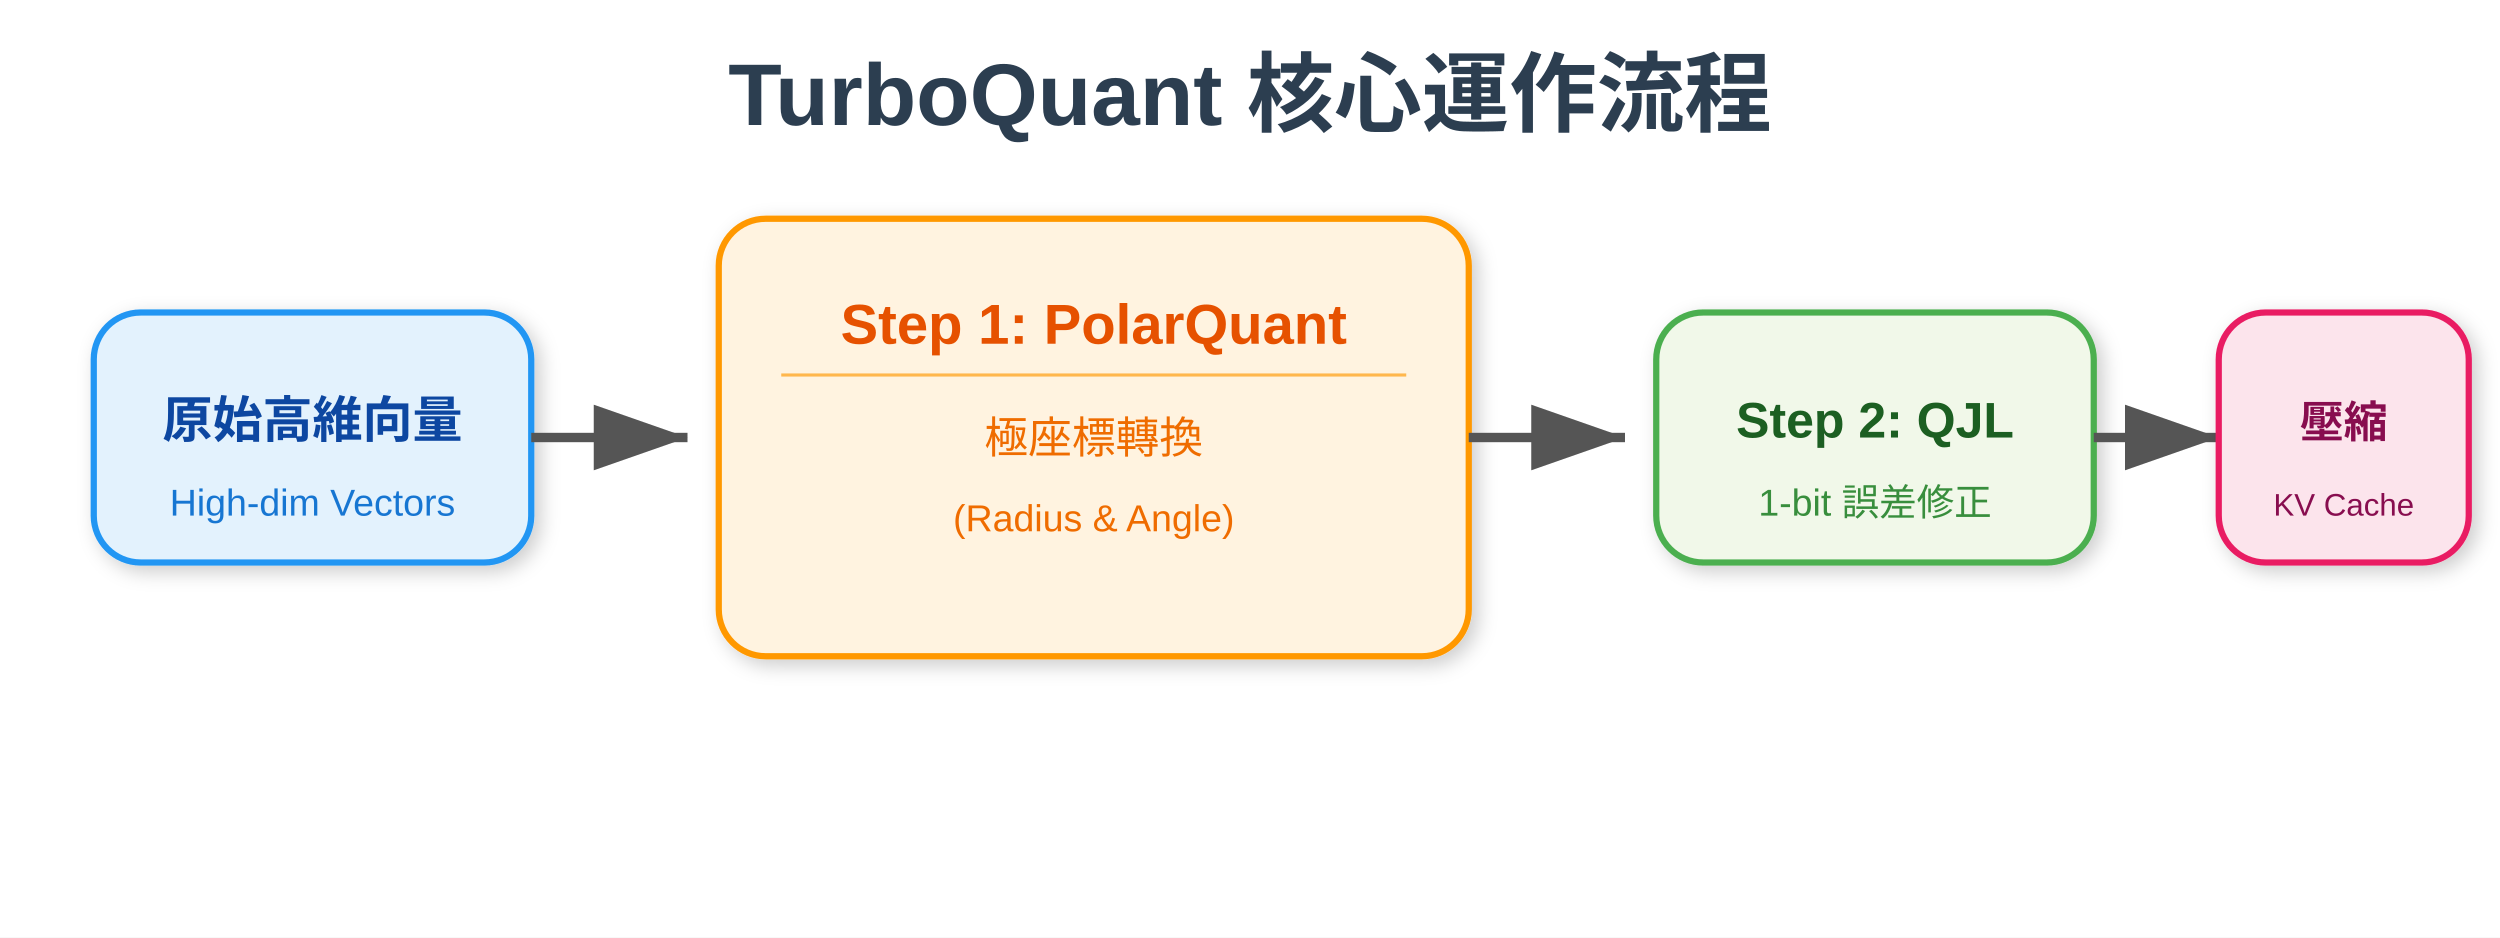
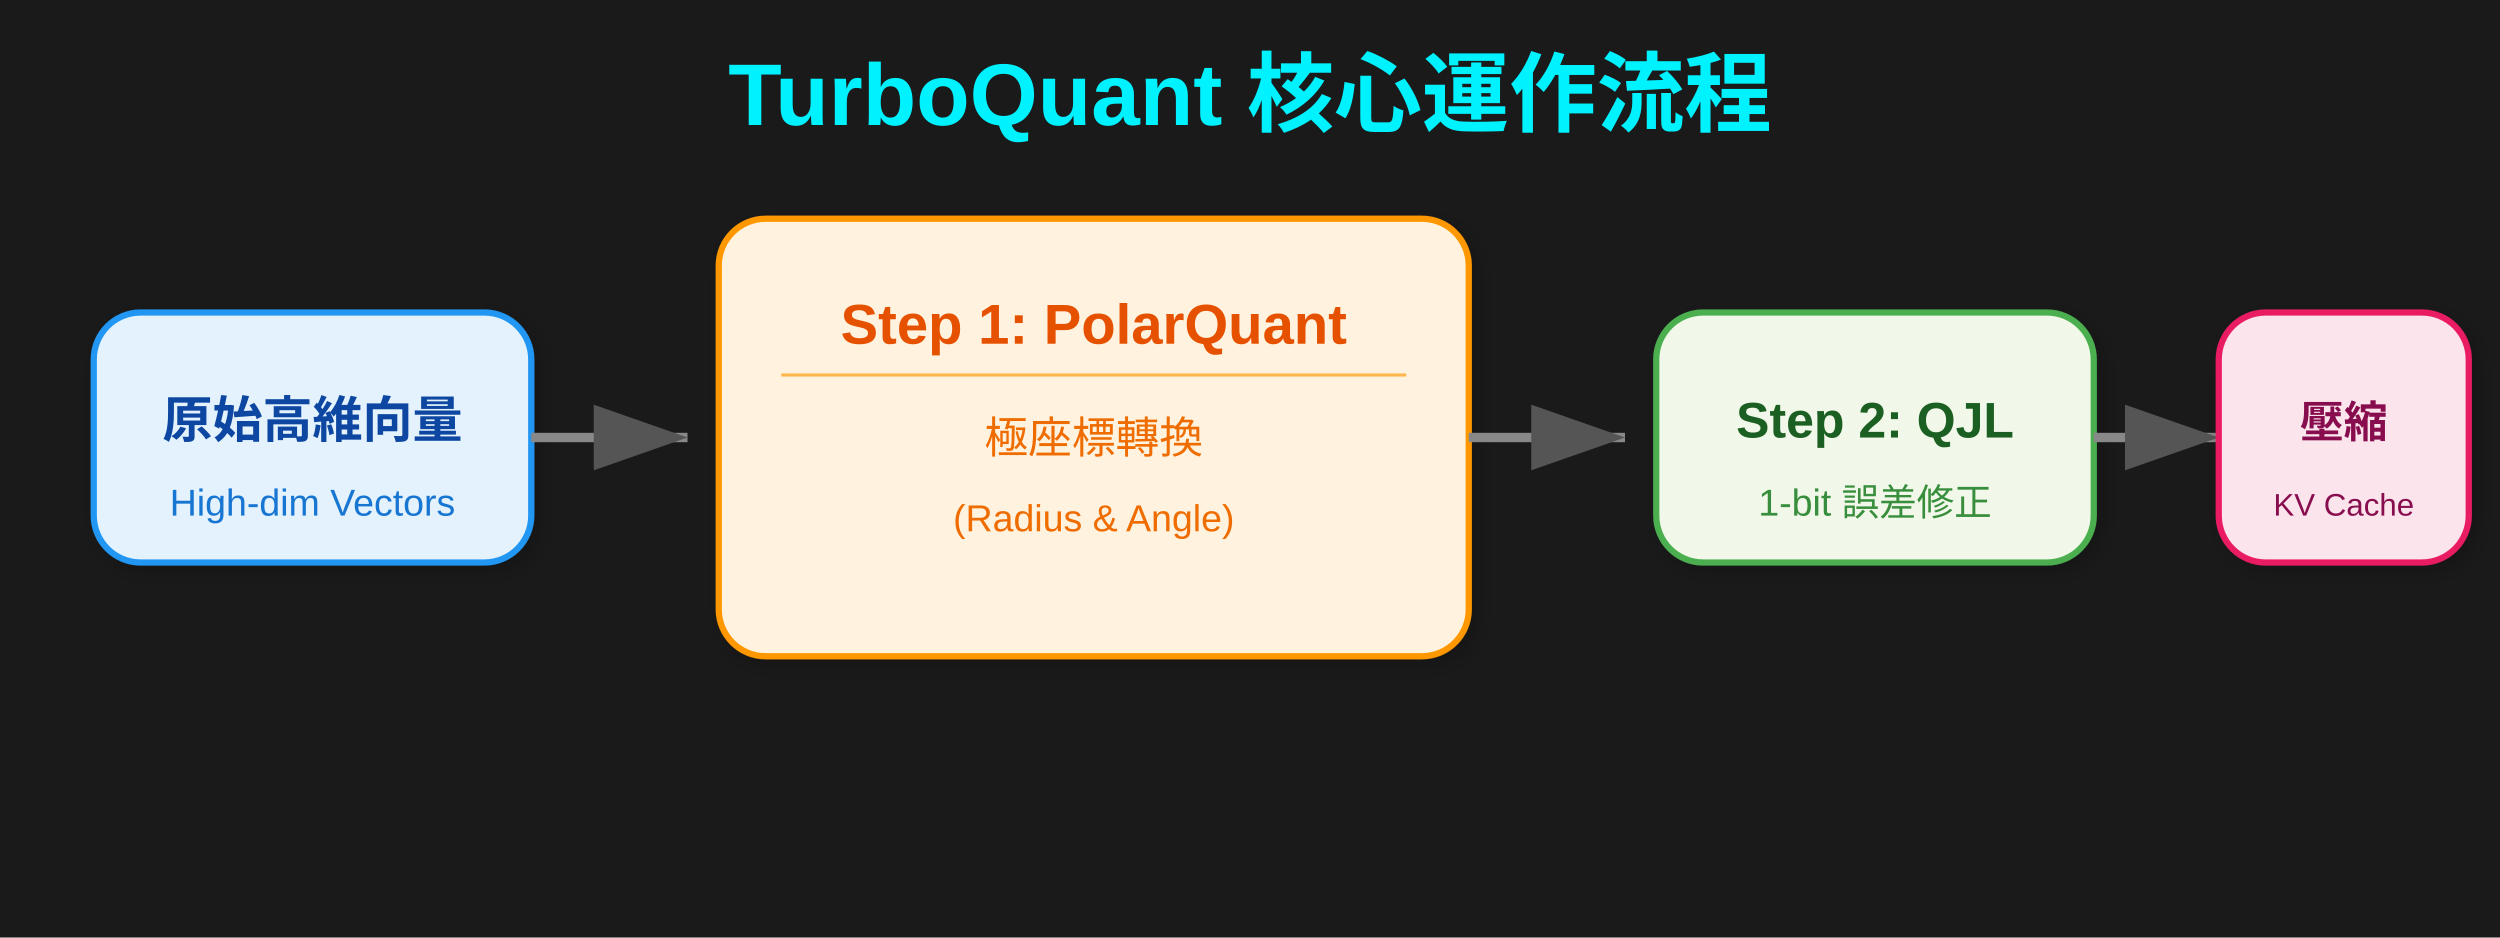
<svg xmlns="http://www.w3.org/2000/svg" width="800" height="300">
-   <rect width="100%" height="100%" fill="#ffffff" />
+   <rect width="100%" height="100%" fill="#1a1a1a" />
  <defs>
    <marker id="arrowhead" markerWidth="10" markerHeight="7" refX="10" refY="3.5" orient="auto">
      <polygon points="0 0, 10 3.5, 0 7" fill="#555" />
    </marker>
    <filter id="shadow" x="-20%" y="-20%" width="140%" height="140%">
      <feDropShadow dx="2" dy="2" stdDeviation="3" flood-opacity="0.2" />
    </filter>
  </defs>
-   <text x="400" y="40" font-family="Segoe UI, Arial, sans-serif" font-size="28" font-weight="bold" text-anchor="middle" fill="#2c3e50">TurboQuant 核心運作流程</text>
+   <text x="400" y="40" font-family="Segoe UI, Arial, sans-serif" font-size="28" font-weight="bold" text-anchor="middle" fill="#00f2ff">TurboQuant 核心運作流程</text>
  <g filter="url(#shadow)">
    <rect x="30" y="100" width="140" height="80" rx="15" fill="#e3f2fd" stroke="#2196f3" stroke-width="2" />
    <text x="100" y="140" font-family="Segoe UI, Arial, sans-serif" font-size="16" font-weight="bold" text-anchor="middle" fill="#0d47a1">原始高維向量</text>
    <text x="100" y="165" font-family="Segoe UI, Arial, sans-serif" font-size="12" text-anchor="middle" fill="#1976d2">High-dim Vectors</text>
  </g>
-   <line x1="170" y1="140" x2="220" y2="140" stroke="#555" stroke-width="3" marker-end="url(#arrowhead)" />
+   <line x1="170" y1="140" x2="220" y2="140" stroke="#888" stroke-width="3" marker-end="url(#arrowhead)" />
  <g filter="url(#shadow)">
    <rect x="230" y="70" width="240" height="140" rx="15" fill="#fff3e0" stroke="#ff9800" stroke-width="2" />
    <text x="350" y="110" font-family="Segoe UI, Arial, sans-serif" font-size="18" font-weight="bold" text-anchor="middle" fill="#e65100">Step 1: PolarQuant</text>
    <line x1="250" y1="120" x2="450" y2="120" stroke="#ffb74d" stroke-width="1" />
    <text x="350" y="145" font-family="Segoe UI, Arial, sans-serif" font-size="14" text-anchor="middle" fill="#ef6c00">極座標轉換</text>
    <text x="350" y="170" font-family="Segoe UI, Arial, sans-serif" font-size="12" text-anchor="middle" fill="#ef6c00">(Radius &amp; Angle)</text>
  </g>
-   <line x1="470" y1="140" x2="520" y2="140" stroke="#555" stroke-width="3" marker-end="url(#arrowhead)" />
+   <line x1="470" y1="140" x2="520" y2="140" stroke="#888" stroke-width="3" marker-end="url(#arrowhead)" />
  <g filter="url(#shadow)">
    <rect x="530" y="100" width="140" height="80" rx="15" fill="#f1f8e9" stroke="#4caf50" stroke-width="2" />
    <text x="600" y="140" font-family="Segoe UI, Arial, sans-serif" font-size="16" font-weight="bold" text-anchor="middle" fill="#1b5e20">Step 2: QJL</text>
    <text x="600" y="165" font-family="Segoe UI, Arial, sans-serif" font-size="12" text-anchor="middle" fill="#388e3c">1-bit 誤差修正</text>
  </g>
-   <line x1="670" y1="140" x2="710" y2="140" stroke="#555" stroke-width="3" marker-end="url(#arrowhead)" />
+   <line x1="670" y1="140" x2="710" y2="140" stroke="#888" stroke-width="3" marker-end="url(#arrowhead)" />
  <g filter="url(#shadow)">
    <rect x="710" y="100" width="80" height="80" rx="15" fill="#fce4ec" stroke="#e91e63" stroke-width="2" />
    <text x="750" y="140" font-family="Segoe UI, Arial, sans-serif" font-size="14" font-weight="bold" text-anchor="middle" fill="#880e4f">壓縮</text>
    <text x="750" y="165" font-family="Segoe UI, Arial, sans-serif" font-size="10" text-anchor="middle" fill="#880e4f">KV Cache</text>
  </g>
</svg>
